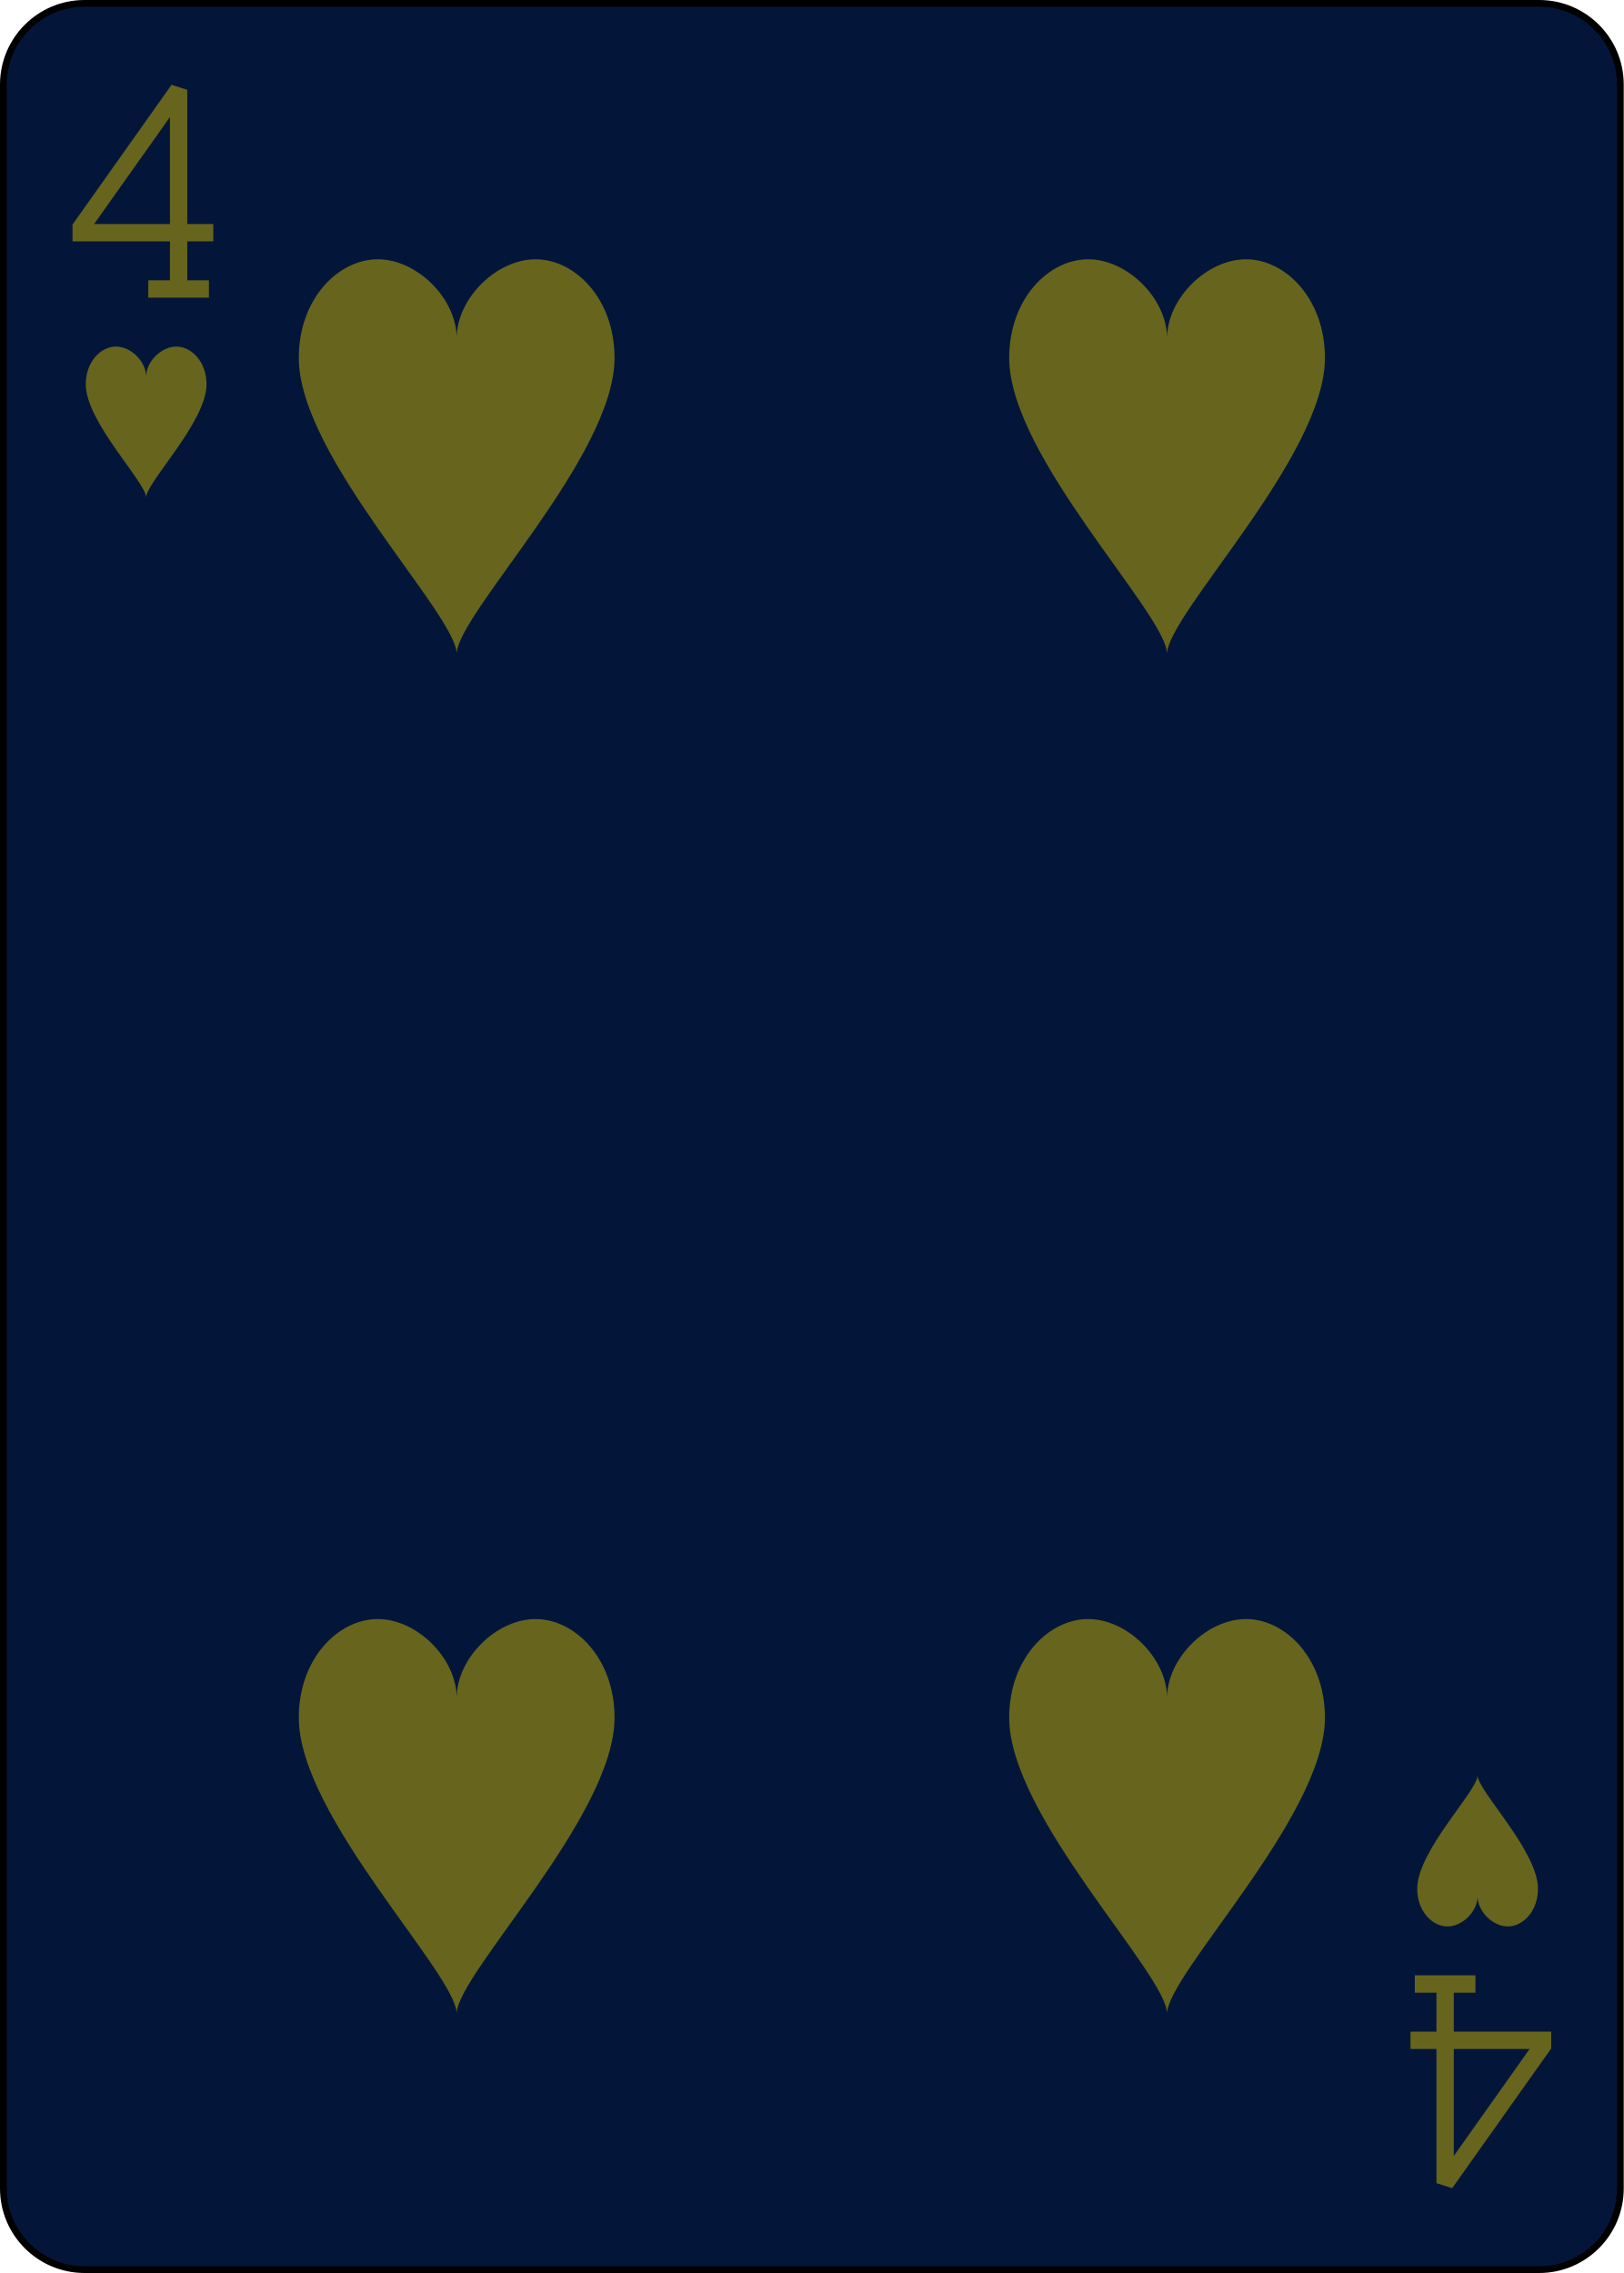
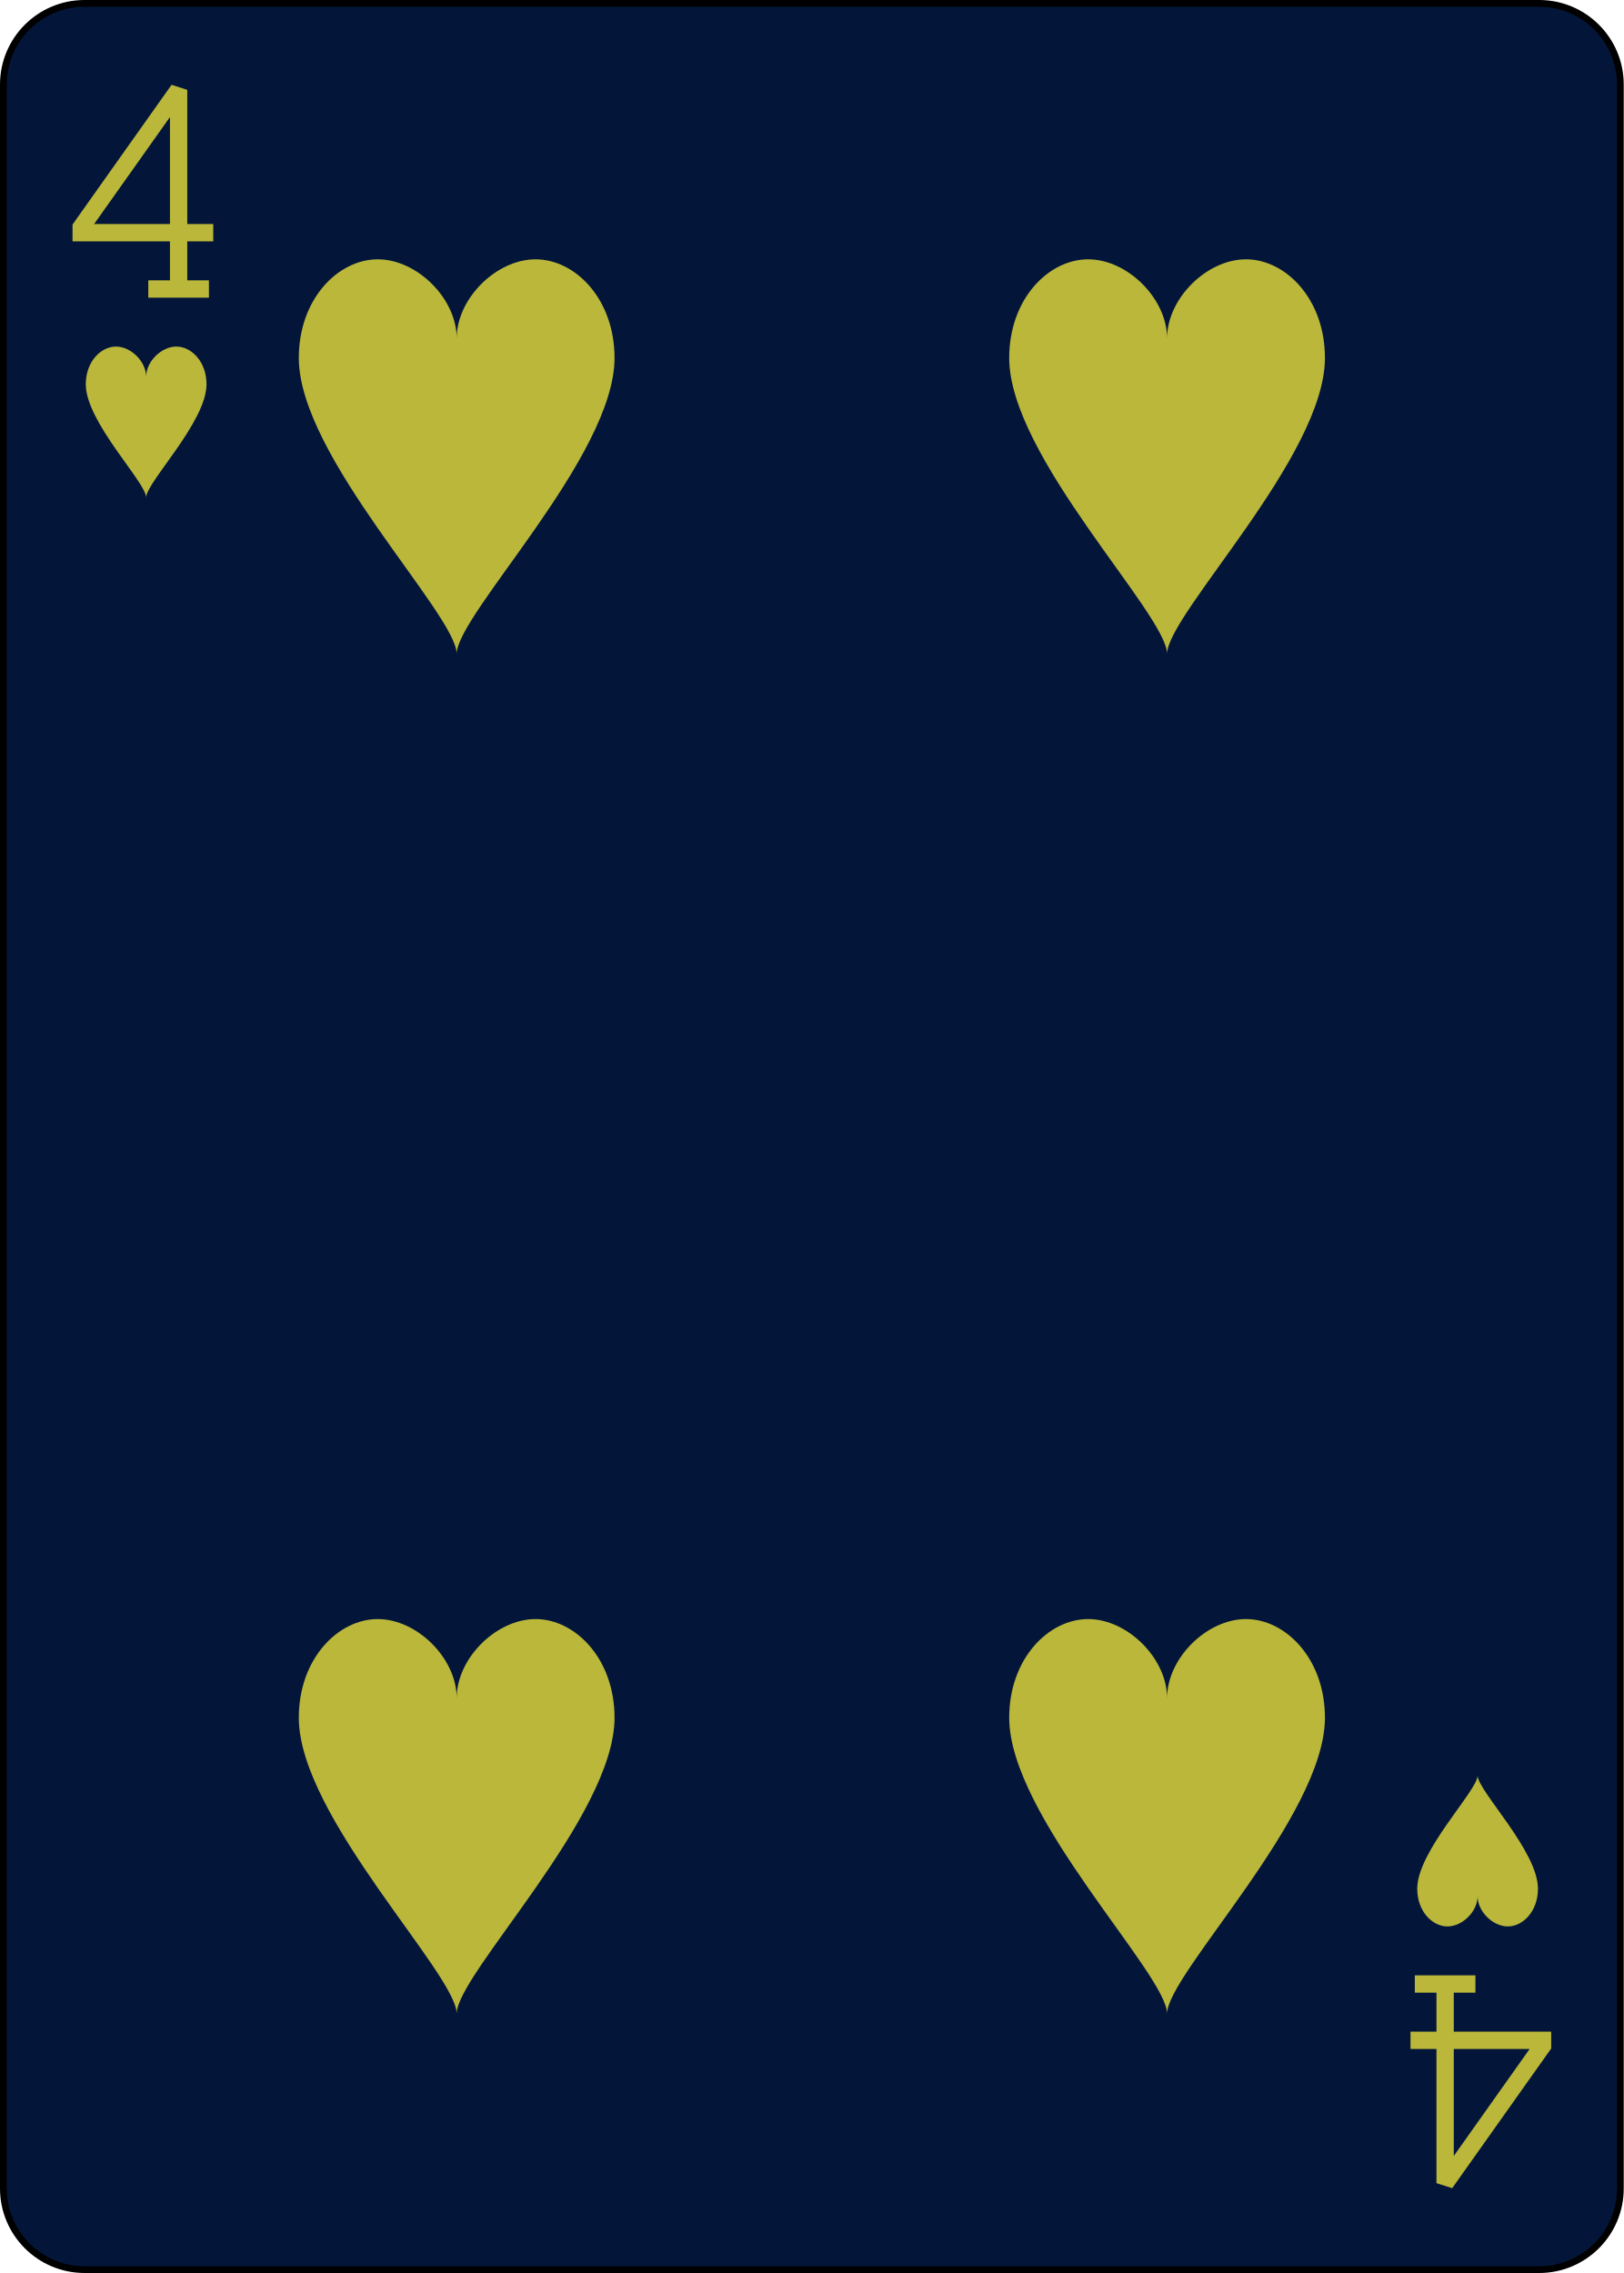
<svg xmlns="http://www.w3.org/2000/svg" xmlns:xlink="http://www.w3.org/1999/xlink" class="card" face="4H" height="3.5in" preserveAspectRatio="none" viewBox="-120 -168 240 336" width="2.5in">
  <symbol id="SH4" viewBox="-600 -600 1200 1200" preserveAspectRatio="xMinYMid">
-     <path d="M0 -300C0 -400 100 -500 200 -500C300 -500 400 -400 400 -250C400 0 0 400 0 500C0 400 -400 0 -400 -250C-400 -400 -300 -500 -200 -500C-100 -500 0 -400 -0 -300Z" fill="#67651d" />
+     <path d="M0 -300C0 -400 100 -500 200 -500C300 -500 400 -400 400 -250C400 0 0 400 0 500C0 400 -400 0 -400 -250C-400 -400 -300 -500 -200 -500C-100 -500 0 -400 -0 -300Z" fill="#bab73a" />
  </symbol>
  <symbol id="VH4" viewBox="-500 -500 1000 1000" preserveAspectRatio="xMinYMid">
-     <path d="M50 460L250 460M150 460L150 -460L-300 175L-300 200L270 200" stroke="#67651d" stroke-width="80" stroke-linecap="square" stroke-miterlimit="1.5" fill="none" />
+     <path d="M50 460L250 460M150 460L150 -460L-300 175L-300 200L270 200" stroke="#bab73a" stroke-width="80" stroke-linecap="square" stroke-miterlimit="1.5" fill="none" />
  </symbol>
  <rect width="239" height="335" x="-119.5" y="-167.5" rx="12" ry="12" fill="#03163a" stroke="black" />
  <use xlink:href="#VH4" height="32" x="-114.4" y="-156" />
  <use xlink:href="#SH4" height="26.769" x="-111.784" y="-119" />
  <use xlink:href="#SH4" height="70" x="-87.501" y="-135.501" />
  <use xlink:href="#SH4" height="70" x="17.501" y="-135.501" />
  <use xlink:href="#SH4" height="70" x="-87.501" y="65.501" />
  <use xlink:href="#SH4" height="70" x="17.501" y="65.501" />
  <g transform="rotate(180)">
    <use xlink:href="#VH4" height="32" x="-114.4" y="-156" />
    <use xlink:href="#SH4" height="26.769" x="-111.784" y="-119" />
  </g>
</svg>
